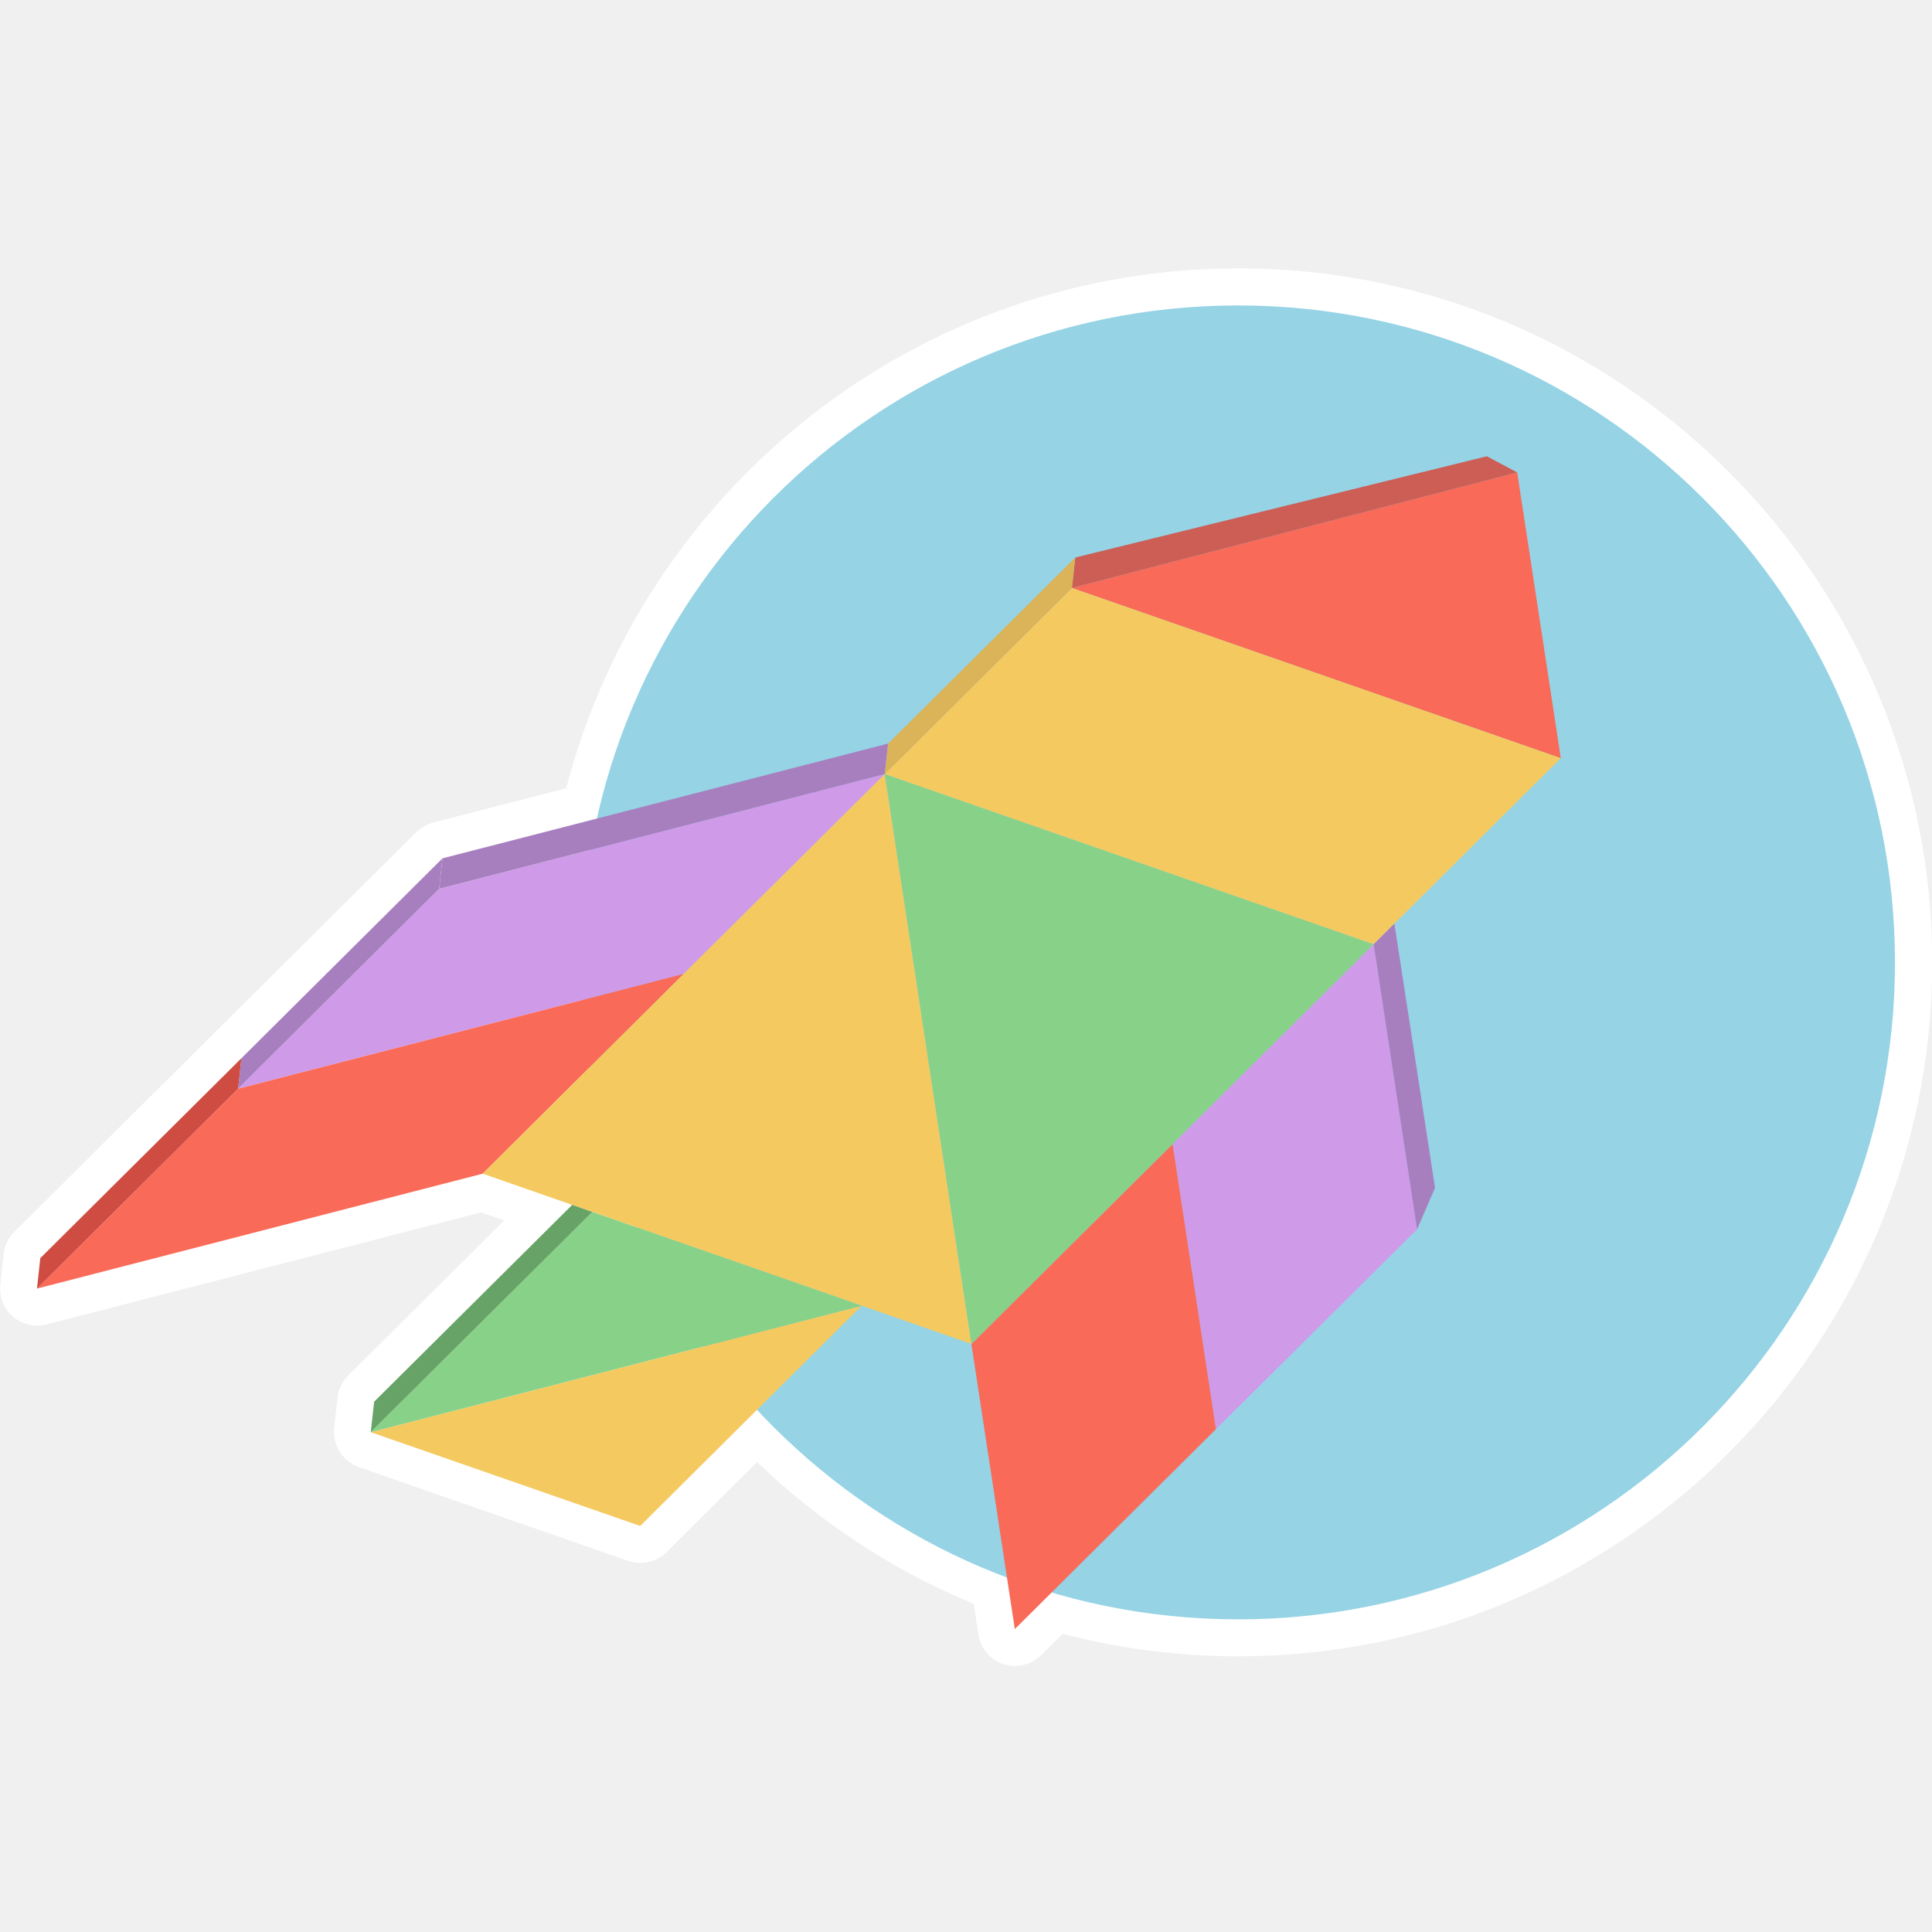
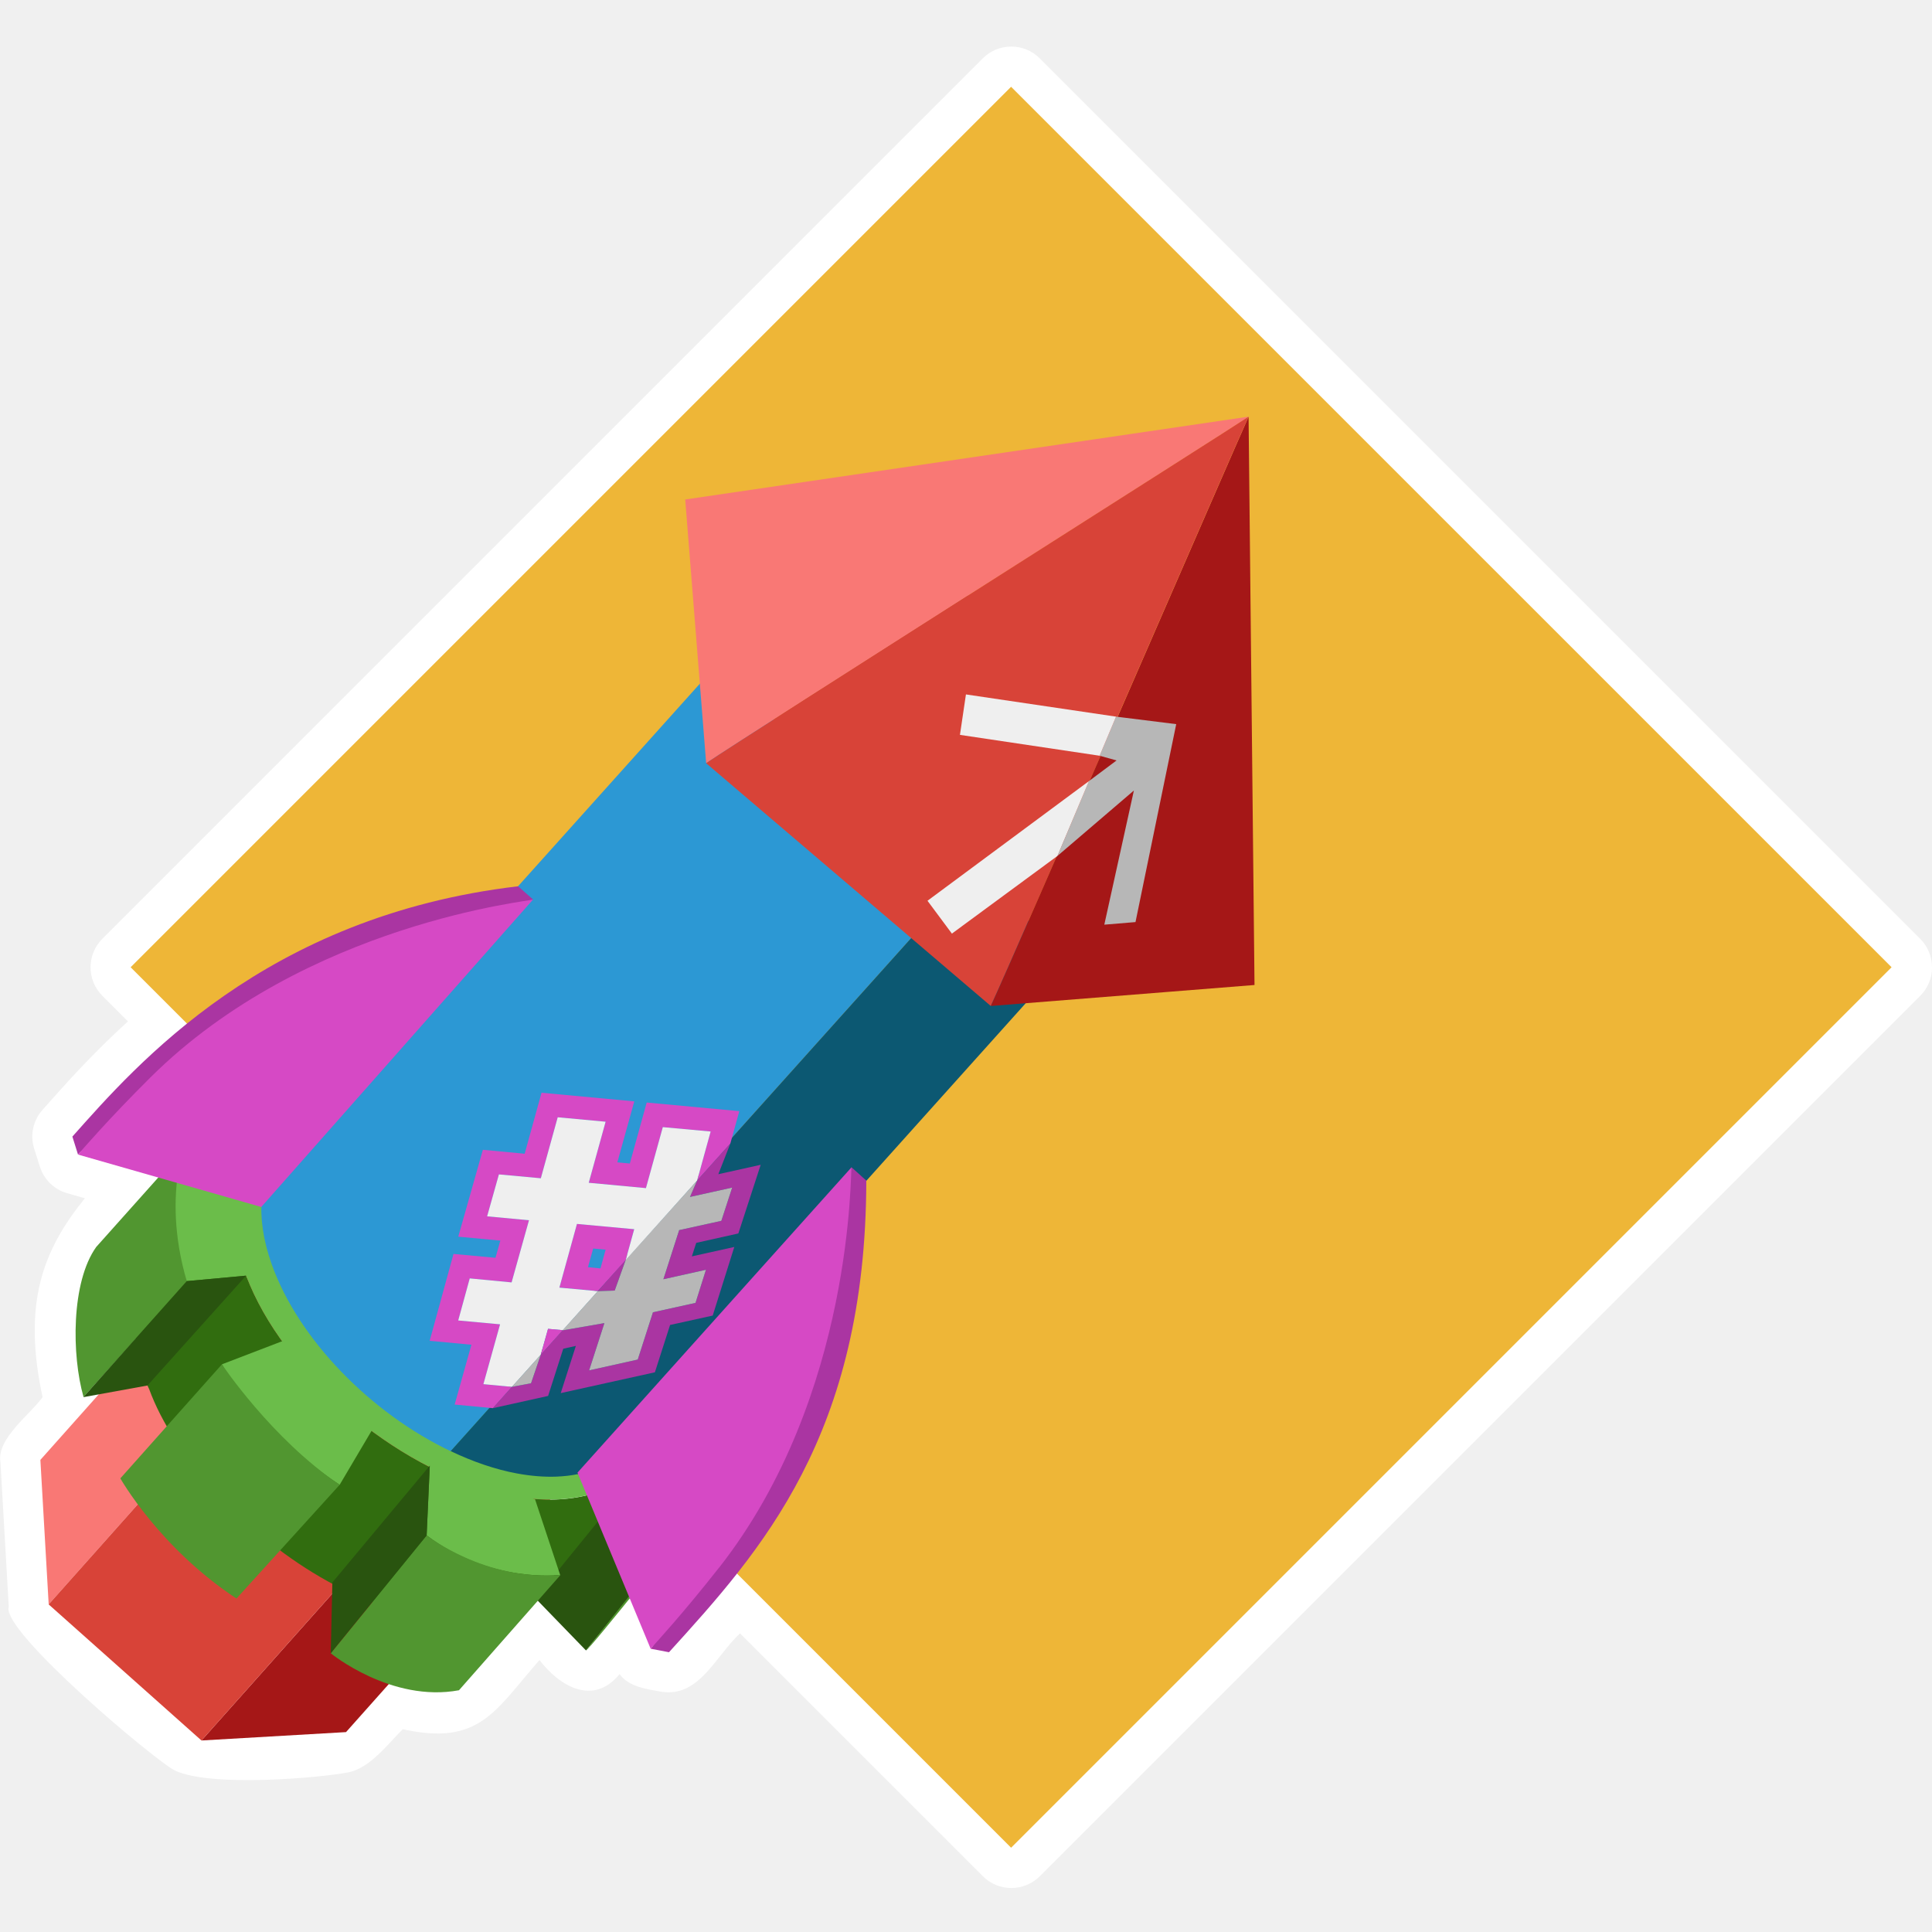
<svg xmlns="http://www.w3.org/2000/svg" id="Camada_1" data-name="Camada 1" viewBox="0 0 300 300">
  <defs>
    <style>
      .cls-1 {
-         fill: #88d188;
+         fill: #eeb637;
      }

      .cls-2 {
-         fill: #dbb358;
+         fill: #fff;
      }

      .cls-3 {
-         fill: #fff;
+         fill: none;
      }

      .cls-4 {
-         fill: #95d3e5;
+         fill: #f97875;
      }

      .cls-5 {
-         fill: #a77fbf;
+         fill: #a51717;
      }

      .cls-6 {
-         fill: #ce4c42;
+         clip-path: url(#clippath-1);
      }

      .cls-7 {
-         fill: #f4ca60;
+         fill: #0c5872;
      }

      .cls-8 {
-         fill: #67a367;
+         fill: #316d0f;
      }

      .cls-9 {
-         fill: #cf9ae8;
+         isolation: isolate;
      }

      .cls-10 {
-         fill: #cc5e56;
+         fill: #efefef;
      }

      .cls-11 {
-         fill: #f96a58;
+         fill: #aa35a2;
+       }
+ 
+       .cls-12 {
+         fill: #074b5b;
+       }
+ 
+       .cls-13 {
+         fill: #2c98d4;
+       }
+ 
+       .cls-14 {
+         fill: #519630;
+       }
+ 
+       .cls-15 {
+         fill: #d84338;
+       }
+ 
+       .cls-16 {
+         fill: #b7b7b7;
+       }
+ 
+       .cls-17 {
+         fill: #bf6e17;
+       }
+ 
+       .cls-18 {
+         fill: #29540f;
+       }
+ 
+       .cls-19 {
+         clip-path: url(#clippath);
+       }
+ 
+       .cls-20 {
+         fill: #d649c5;
+       }
+ 
+       .cls-21 {
+         fill: #6bbd4a;
      }
    </style>
+     <clipPath id="clippath">
+       <polygon class="cls-3" points="157.75 144.72 173.23 111.27 183.09 112.5 176.32 143.18 157.75 144.72" />
+     </clipPath>
+     <clipPath id="clippath-1">
+       <polygon class="cls-3" points="75.77 218.78 114.05 176.56 128.44 184.68 92.28 224.56 75.77 218.78" />
+     </clipPath>
  </defs>
-   <path class="cls-3" d="M192.24,41.68c-50.08,0-92.29,34.34-104.32,80.72l-20.64,5.32s-.05.02-.07.02c-.25.07-.49.15-.73.25-.04.02-.08.04-.12.06-.2.09-.4.2-.6.31-.04.03-.09.05-.13.08-.21.13-.41.28-.61.44-.04.04-.08.07-.12.11-.08.07-.16.14-.24.21l-31.22,31.04-31.22,31.04c-.93.93-1.52,2.14-1.66,3.45l-.52,4.74c-.02.14,0,.28-.01.42,0,.14-.02.28-.01.41,0,.18.03.36.06.54.02.12.02.24.04.36.05.23.11.45.19.68.02.07.03.13.06.2.11.29.24.56.39.83,0,0,0,.02.01.03.13.23.28.45.44.66.03.03.06.06.09.1.15.18.3.36.47.52.06.06.14.12.2.18.14.12.28.24.43.35.08.06.17.11.25.17.15.1.31.19.47.27.05.03.1.06.15.09.06.03.11.05.17.07.09.04.17.07.26.11.14.05.27.1.41.14.09.03.17.05.26.07.15.04.3.07.46.09.08.01.15.03.23.04.22.03.44.04.67.04.01,0,.02,0,.03,0,.01,0,.02,0,.03,0,.21,0,.41-.02.62-.04.07,0,.14-.02.2-.03.16-.02.31-.05.47-.09.04,0,.08-.01.12-.02l67.52-17.41,3.58,1.25-24.23,24.08c-.93.93-1.52,2.14-1.66,3.45l-.52,4.74c0,.07,0,.13,0,.2,0,.06-.02.12-.02.19,0,.06,0,.13,0,.19,0,.08,0,.17,0,.25,0,.1.02.19.03.29.01.13.03.26.05.39.01.07.02.15.03.22.02.09.05.18.07.27.03.14.07.27.12.41,0,0,0,0,0,0,.02.06.03.13.05.19.03.08.08.16.11.24.05.13.11.26.18.38.03.07.06.14.1.21,0,0,0,.02.01.03.04.08.1.15.15.22.06.09.12.19.18.28.04.05.07.11.11.16.03.04.06.07.09.1.05.06.1.11.15.17.06.07.12.15.19.21.04.04.08.09.13.13.06.06.14.12.2.18.07.06.14.13.21.19.03.02.05.05.08.07.04.03.09.06.14.09.08.06.17.11.25.17.1.07.21.14.31.2.06.03.12.06.18.09.04.02.08.05.12.07.06.03.11.04.17.07.09.04.18.07.26.11.06.02.12.05.18.07l41.83,14.56c.62.22,1.26.32,1.89.32,1.49,0,2.96-.58,4.05-1.67l14.08-14c9.66,9.31,21.05,16.83,33.63,22.03l.73,4.76c.33,2.14,1.83,3.91,3.88,4.59.59.19,1.2.29,1.8.29,1.49,0,2.96-.58,4.05-1.67l3.35-3.33c8.71,2.28,17.85,3.5,27.26,3.5,59.42,0,107.76-48.34,107.76-107.76s-48.34-107.76-107.76-107.76Z" />
+   <path class="cls-2" d="M300,150.2c0-1.66-.66-3.25-1.83-4.42L161.45,9.06c-1.22-1.22-2.82-1.83-4.42-1.83s-3.2.61-4.42,1.83L15.89,145.78c-1.17,1.17-1.83,2.76-1.83,4.42s.66,3.25,1.83,4.42l3.98,3.98c-5.42,4.92-9.57,9.58-12.8,13.21l-.47.53c-1.46,1.64-1.96,3.93-1.29,6.03l.88,2.78c.63,2,2.22,3.56,4.24,4.13l2.75.79c-6.59,8.12-9.68,16.39-6.57,30.88-1.82,2.6-7.17,6.43-6.54,10.1,0,0,1.29,22.44,1.29,22.44-1.28,3.71,22.92,24.08,25.81,25.44,5.66,2.67,22.98,1.08,26.96.27,3.41-.69,6.28-4.61,8.41-6.69,11.95,2.64,14.32-2.87,21.23-10.74,3.06,4,8.32,7.23,12.44,2.18,1.39,1.99,4.32,2.36,6.54,2.75,5.82.88,8.34-5.52,12.16-9.07l37.71,37.71c2.44,2.44,6.4,2.44,8.84,0l136.72-136.72c1.17-1.17,1.83-2.76,1.83-4.42Z" />
  <g>
-     <circle class="cls-4" cx="192.24" cy="149.44" r="102.01" />
+     <rect class="cls-1" x="60.33" y="53.52" width="193.35" height="193.35" transform="translate(-60.22 155.01) rotate(-45)" />
    <g>
      <g>
-         <polyline class="cls-11" points="235.59 73.36 166.45 91.3 204.28 104.47 242.12 117.64 242.12 117.64 242.36 117.73 235.59 73.36" />
-         <polyline class="cls-9" points="137.39 120.19 68.19 138.02 36.97 169.06 106.16 151.23 137.39 120.19" />
-         <polyline class="cls-11" points="106.16 151.23 36.97 169.06 5.74 200.09 74.95 182.25 106.16 151.23" />
-         <polyline class="cls-7" points="137.38 120.2 106.15 151.23 74.95 182.25 112.89 195.47 133.8 202.75 133.81 202.75 150.84 208.69 137.38 120.2" />
-         <polyline class="cls-1" points="137.39 120.19 150.85 208.68 213.3 146.62 137.39 120.19" />
-         <polyline class="cls-7" points="166.45 91.3 137.39 120.19 213.3 146.62 242.36 117.73 242.36 117.73 204.41 104.51 166.45 91.3" />
-         <polyline class="cls-7" points="133.81 202.75 57.57 222.39 99.41 236.95 133.81 202.75 133.81 202.75" />
-         <polyline class="cls-1" points="91.98 188.19 57.57 222.39 133.81 202.75 112.9 195.47 91.98 188.19" />
-         <polyline class="cls-9" points="213.3 146.63 182.08 177.67 188.81 221.92 220.04 190.89 213.3 146.63" />
-         <polyline class="cls-11" points="182.08 177.67 150.84 208.71 157.58 252.96 188.81 221.92 182.08 177.67" />
+         <path class="cls-5" d="M75.87,233.92c-.96.06-1.81.1-2.57.15-1.3.08-2.33.14-3.17.18-.19.01-.38.02-.56.03-.47.03-.88.05-1.24.07-.14,0-.27.02-.4.02-.25.01-.47.03-.68.04-1.05.06-1.66.1-2.92.17-.38.02-.81.05-1.33.08l-31.71,35.6,22.44-1.3,31.71-35.6c-4.03.23-7.14.41-9.57.56Z" />
+         <polygon class="cls-4" points="39.03 209.21 37.98 191.09 6.27 226.69 7.56 249.13 39.27 213.52 39.03 209.21" />
+         <rect class="cls-15" x="11.44" y="226" width="47.68" height="31.78" transform="translate(-168.82 107.36) rotate(-48.31)" />
+         <path class="cls-15" d="M39.27,213.52l23.73,21.13c.52-.03.96-.05,1.33-.08,1.26-.07,1.87-.11,2.92-.17.21-.01.43-.02.68-.04.13,0,.26-.01.4-.02.36-.02.77-.04,1.24-.07.18-.01.36-.02.56-.03.84-.05,1.88-.11,3.17-.18.76-.04,1.61-.09,2.57-.15,2.43-.14,5.53-.32,9.57-.56l-1.29-22.44-23.73-21.13-22.44,1.3c.35,6.04.7,12.05,1.05,18.13l.25,4.31Z" />
      </g>
-       <polygon class="cls-5" points="68.19 138.02 68.71 133.28 137.91 115.46 137.39 120.19 68.19 138.02" />
-       <polygon class="cls-10" points="166.45 91.3 166.97 86.57 230.88 70.85 235.59 73.36 166.45 91.3" />
-       <polygon class="cls-5" points="216.52 143.42 213.3 146.63 220.04 190.89 222.83 184.44 216.52 143.42" />
-       <polygon class="cls-5" points="36.97 169.06 37.49 164.32 68.71 133.28 68.19 138.02 36.97 169.06" />
-       <polygon class="cls-2" points="137.39 120.2 137.91 115.46 166.97 86.57 166.45 91.3 137.39 120.2" />
-       <polygon class="cls-6" points="5.74 200.09 6.26 195.36 37.49 164.32 36.97 169.06 5.74 200.09" />
-       <polygon class="cls-8" points="57.57 222.39 58.1 217.65 88.85 187.09 91.98 188.19 57.57 222.39" />
+       <g>
+         <g>
+           <polygon class="cls-12" points="121.92 135.94 125.14 131.99 96.14 193 93.03 196.83 121.92 135.94" />
+           <path class="cls-13" d="M92.49,194.62l30.91-58.75,1.73-3.88s-32.83,52.03-28.99,61.02l-3.65,1.61Z" />
+           <g>
+             <polygon class="cls-18" points="106.37 237.38 90.99 256.28 82.83 247.86 97.85 229.82 106.37 237.38" />
+             <path class="cls-14" d="M108.33,235.07c-.95,1.1-16.66,20.98-17.34,21.21,1.06-1.34,16.5-20.91,17.34-21.21Z" />
+             <polyline class="cls-12" points="45.85 166.17 34.82 179.73 39.48 182.63 52.8 173.17 45.85 166.17" />
+             <polygon class="cls-12" points="107.94 218.56 104.09 223.3 101.41 221.12 103.1 215.64 107.69 217.71 107.94 218.56" />
+             <g>
+               <path class="cls-8" d="M100.12,227.32l-14.87,18.28c-19.53,17.41-54.57-9.41-62.07-29.85-7.82-16.38,8.45-27.04,16.08-37.96-16.19,26.13,38.55,70.7,60.87,49.54Z" />
+               <path class="cls-21" d="M100.12,227.32c-22.3,21.16-77.05-23.39-60.87-49.53,21.87-21.37,77.34,23.78,60.87,49.53Z" />
+             </g>
+             <path class="cls-21" d="M83.08,232.81l3.9,11.74s-10.75,1.39-20.73-6.14l.51-11.31,16.32,5.71Z" />
+             <path class="cls-14" d="M28.99,199.13l1.29-22.67-15.34,17.17h0c-3.91,5.47-3.82,16.82-1.97,23.29l-.03.03,16.05-17.83Z" />
+             <path class="cls-21" d="M38.61,198.04l-.06-17.08-9.17-5.28c.16-.22-4.56,9.03-.38,23.25l9.6-.88Z" />
+             <path class="cls-14" d="M71.28,262.45l15.74-17.87-.04-.02c-11.67.97-20.73-6.14-20.73-6.14l-14.89,18.3s9.4,7.7,19.92,5.74Z" />
+             <path class="cls-13" d="M97.65,229.66l5.19-7.92,7.57,4.27s1.36,6.96-4.23,11.21l-8.52-7.56Z" />
+             <path class="cls-13" d="M49.01,172.69l-3.16-6.52s10.62-4.3,19.62,3.52l.1,5.12-16.57-2.12Z" />
+             <path class="cls-13" d="M99.25,204.95l4.49-.63s7.14,5.27,4.2,14.24l-5.22-2.16-3.48-10.76" />
+             <polygon class="cls-18" points="66.74 227.58 51.61 245.72 51.36 256.71 66.25 238.42 66.74 227.58" />
+             <polygon class="cls-18" points="12.94 216.95 22.9 215.14 38.22 198.08 29 198.93 12.94 216.95" />
+             <path class="cls-21" d="M57.83,221.95l-13.8-13.77-9.57,3.67s5.51,10.27,18.28,18.71l5.09-8.61Z" />
+             <path class="cls-14" d="M18.69,229.56s6.05,10.76,18.03,18.66l16.02-17.66c-10.59-7.17-18.28-18.71-18.28-18.71l-15.77,17.71Z" />
+           </g>
+         </g>
+         <g>
+           <path class="cls-17" d="M174.86,138.41c-3.4,3.98-9.42,5.72-17.27,4.27-15.7-2.9-32.76-17.45-38.11-32.5-2.67-7.52-1.9-13.75,1.49-17.73,3.4-3.98,9.42-5.72,17.27-4.27,15.71,2.9,32.77,17.45,38.11,32.5,2.67,7.52,1.9,13.74-1.49,17.73Z" />
+           <g>
+             <path class="cls-13" d="M119.49,110.18c-2.67-7.52-1.9-13.75,1.49-17.73l-77.3,86.13c-3.4,3.98-4.16,10.2-1.49,17.73,4.18,11.77,15.53,23.21,27.79,29.03l77.3-86.13c-12.26-5.83-23.61-17.26-27.79-29.03Z" />
+             <path class="cls-7" d="M163.68,143.16c-1.88.07-3.92-.09-6.09-.49-3.41-.63-6.9-1.83-10.31-3.47l-77.3,86.13c3.42,1.63,6.9,2.84,10.31,3.47,2.17.4,4.21.56,6.09.49,4.91-.18,8.73-1.88,11.18-4.75l77.3-86.13c-2.45,2.87-6.28,4.58-11.18,4.75Z" />
+           </g>
+         </g>
+         <g>
+           <path class="cls-5" d="M194.79,152.95l-40.94,3.26c3.37-7.19,38.67-88.59,40.03-91.49l.92,88.24Z" />
+           <path class="cls-4" d="M193.87,64.71c-2.93,1.99-77.96,49.55-84.22,53.8l-3.25-40.95,87.46-12.86Z" />
+           <path class="cls-15" d="M153.84,156.2l-44.19-37.69c6.57-4.46,81.57-52,84.22-53.8-1.5,3.2-36.81,84.64-40.03,91.49Z" />
+           <g>
+             <polygon class="cls-3" points="170.68 117.32 168.99 121.35 173.8 117.78 170.68 117.32" />
+             <g class="cls-9">
+               <g class="cls-19">
+                 <polyline class="cls-16" points="182.1 112.37 173.3 111.28 170.75 117.35 173.38 118.08 169.09 121.29 164.2 132.91 176.07 122.75 171.47 143.61 176.32 143.18 182.65 112.41" />
+               </g>
+             </g>
+             <polygon class="cls-10" points="144.02 139.87 147.81 144.97 164.2 132.91 169.09 121.29 144.02 139.87" />
+             <polygon class="cls-10" points="149.99 107.83 149.06 114.11 170.75 117.35 173.3 111.28 149.99 107.83" />
+           </g>
+         </g>
+         <line class="cls-3" x1="132.15" y1="134.45" x2="135.01" y2="131.1" />
+         <g class="cls-9">
+           <g class="cls-6">
+             <g>
+               <polyline class="cls-11" points="97.16 195.63 92.83 200.49 95.45 200.4 97.16 195.63" />
+               <polyline class="cls-11" points="113.41 177.56 108.25 183.31 107.14 185.86 113.69 184.41 112.01 189.57 105.46 191.01 103.01 198.64 109.62 197.17 108 202.31 101.39 203.77 99.03 211.11 91.48 212.79 93.85 205.45 87.35 206.58 83.97 210.36 82.46 214.79 79.49 215.35 76.53 218.66 85.11 216.76 87.46 209.43 89.42 208.99 87.07 216.32 101.69 213.09 104.05 205.74 110.67 204.28 114.02 193.63 107.43 195.09 108.11 192.99 114.65 191.53 118.12 180.87 111.54 182.33 113.41 177.56" />
+               <polyline class="cls-16" points="83.97 210.36 79.49 215.35 82.46 214.79 83.97 210.36" />
+               <polyline class="cls-16" points="113.69 184.41 107.14 185.86 108.25 183.31 97.16 195.63 95.45 200.4 92.83 200.49 87.35 206.58 93.85 205.45 91.48 212.79 99.03 211.11 101.39 203.77 108 202.31 109.62 197.17 103.01 198.64 105.46 191.01 112.01 189.57 113.69 184.41" />
+             </g>
+           </g>
+         </g>
+         <g>
+           <polygon class="cls-20" points="110.35 175.7 102.92 175.02 100.3 184.49 91.42 183.66 94.04 174.18 86.6 173.49 83.98 182.96 77.47 182.36 75.64 188.87 82.14 189.48 79.44 199.13 72.94 198.51 71.15 205.04 77.65 205.64 75.06 214.93 79.49 215.35 76.53 218.66 70.6 218.1 73.2 208.81 66.72 208.2 70.42 194.71 76.94 195.31 77.69 192.64 71.16 192.03 74.98 178.54 81.47 179.15 84.09 169.68 98.49 171.02 95.86 180.49 97.8 180.67 100.42 171.2 114.8 172.54 113.41 177.56 108.25 183.31 110.35 175.7" />
+           <polygon class="cls-3" points="92.11 193.87 91.3 196.77 93.24 196.96 94.04 194.05 92.11 193.87" />
+           <path class="cls-20" d="M98.48,190.87l-8.89-.83-2.73,9.89,5.97.55,4.32-4.81,1.33-4.81ZM91.3,196.77l.81-2.9,1.93.18-.8,2.91-1.94-.19Z" />
+           <polygon class="cls-10" points="98.48 190.87 89.59 190.05 86.86 199.94 92.83 200.49 87.39 206.55 85.1 206.34 83.97 210.36 79.49 215.35 75.06 214.93 77.65 205.64 71.15 205.04 72.94 198.51 79.44 199.13 82.14 189.48 75.64 188.87 77.47 182.36 83.98 182.96 86.6 173.49 94.04 174.18 91.42 183.66 100.3 184.49 102.92 175.02 110.35 175.7 108.25 183.31 97.15 195.68 98.48 190.87" />
+           <polygon class="cls-20" points="83.97 210.36 87.39 206.55 85.1 206.34 83.97 210.36" />
+         </g>
+         <g>
+           <g>
+             <polygon class="cls-1" points="130.78 180.85 130.78 180.85 130.85 180.76 130.78 180.85" />
+             <g class="cls-9">
+               <polygon class="cls-1" points="126.74 180.18 126.74 180.18 126.82 180.09 126.74 180.18" />
+             </g>
+           </g>
+           <g>
+             <path class="cls-11" d="M103.89,256.56l-2.86-.55c.86-.95,1.35-2.27,2.18-3.18,26.33-29.21,26.57-65.05,29.01-71.58l2.3,2.07c-.07,39.57-16.36,57.51-30.64,73.24Z" />
+             <polygon class="cls-1" points="135.64 182.42 135.64 182.42 135.72 182.34 135.64 182.42" />
+             <g class="cls-9">
+               <g>
+                 <polygon class="cls-1" points="132.42 181.49 132.42 181.49 132.5 181.41 132.42 181.49" />
+                 <path class="cls-20" d="M111.63,243.45c-5.56,7.07-9.74,11.6-10.6,12.56l-11.36-27.34,42.56-47.42c-.2.05.49,35.38-20.59,62.2Z" />
+               </g>
+             </g>
+             <line class="cls-3" x1="132.42" y1="181.49" x2="135.64" y2="182.42" />
+           </g>
+           <g>
+             <path class="cls-11" d="M11.24,176.49l.87,2.78c.85-.97,2.1-1.61,2.91-2.53,25.98-29.52,61.56-33.89,67.75-37.07l-2.32-2.05c-39.29,4.63-59.21,27.64-69.22,38.88Z" />
+             <polygon class="cls-1" points="81.22 136.41 81.22 136.41 81.29 136.32 81.22 136.41" />
+             <g class="cls-9">
+               <g>
+                 <polygon class="cls-1" points="82.51 139.5 82.51 139.5 82.58 139.42 82.51 139.5" />
+                 <path class="cls-20" d="M23.36,167.3c-6.38,6.34-10.4,11.01-11.25,11.98l28.46,8.14,42.2-47.74c-.03.2-35.2,3.59-59.42,27.63Z" />
+               </g>
+             </g>
+             <line class="cls-3" x1="82.51" y1="139.5" x2="81.22" y2="136.41" />
+           </g>
+           <g>
+             <polygon class="cls-1" points="83.57 138.63 83.57 138.63 83.64 138.54 83.57 138.63" />
+             <g class="cls-9">
+               <polygon class="cls-1" points="84.84 142.45 84.83 142.45 84.91 142.36 84.84 142.45" />
+             </g>
+           </g>
+         </g>
+       </g>
    </g>
  </g>
</svg>
